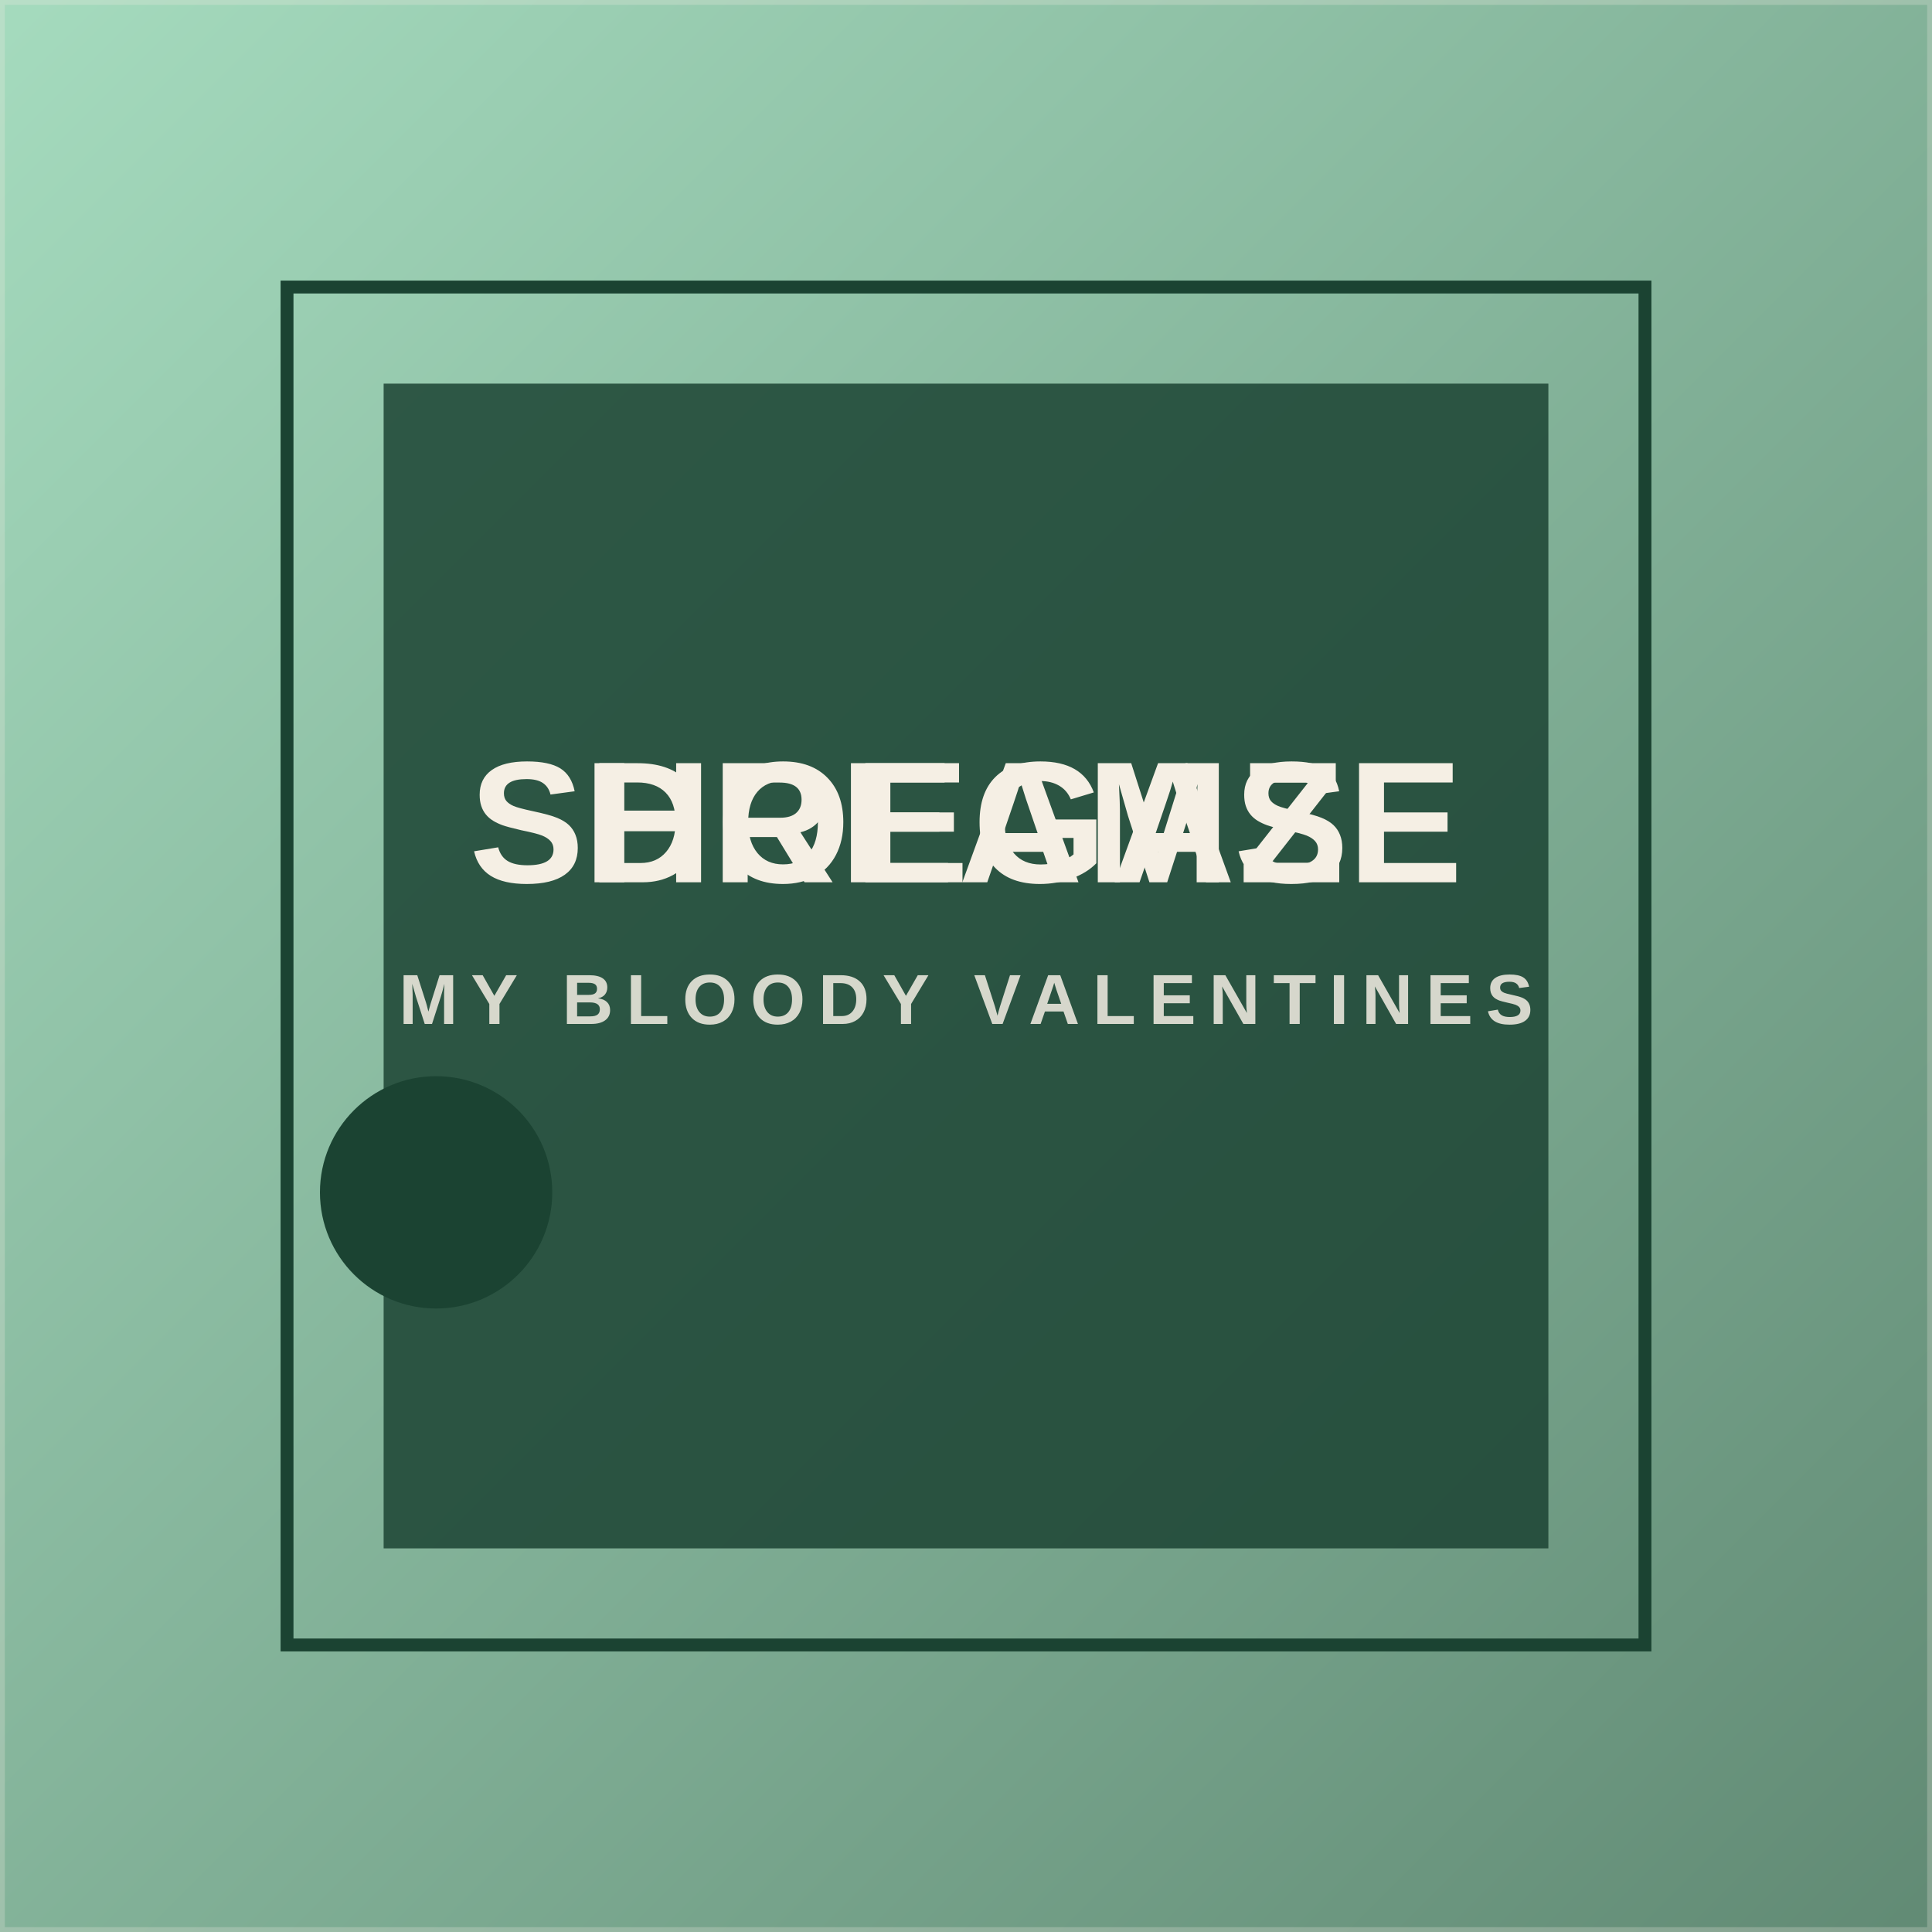
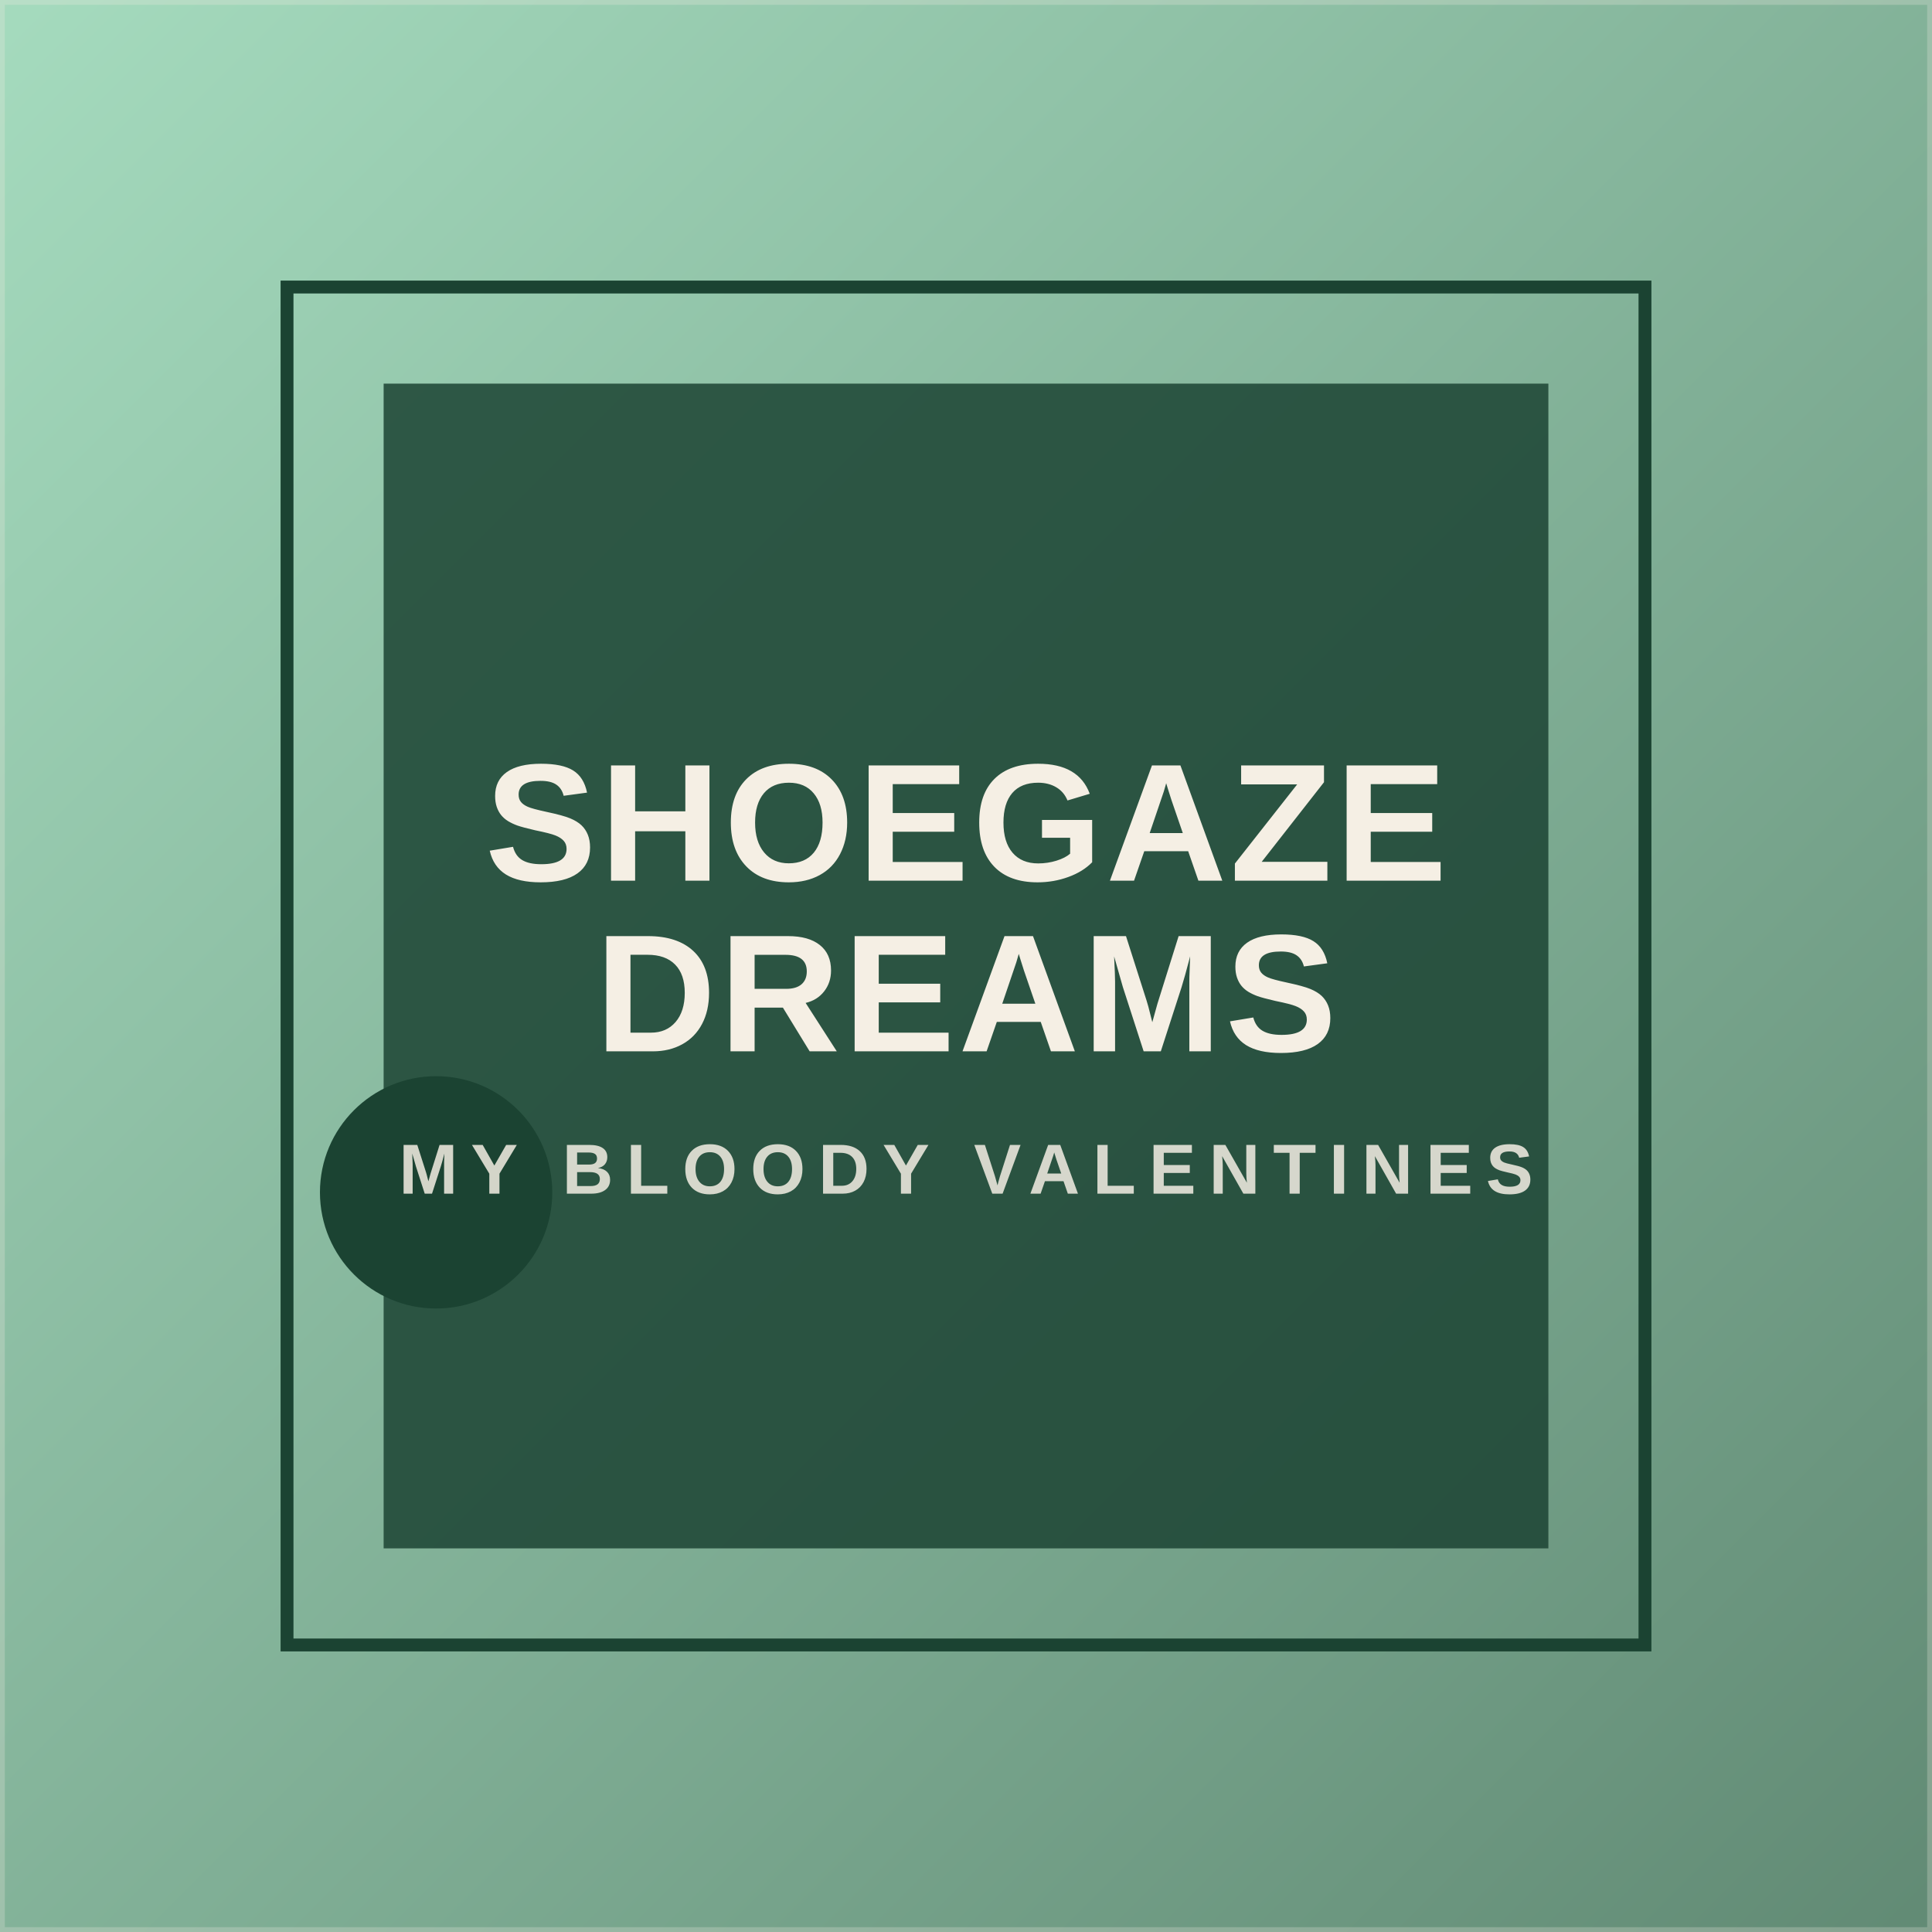
<svg xmlns="http://www.w3.org/2000/svg" viewBox="0 0 600 600">
  <defs>
    <linearGradient id="g" x1="0" y1="0" x2="1" y2="1">
      <stop offset="0" stop-color="#a5dbbe" />
      <stop offset="1" stop-color="#618a74" />
    </linearGradient>
  </defs>
  <rect width="600" height="600" fill="url(#g)" />
  <g transform="rotate(0 300 300)">
    <rect x="89.14" y="89.14" width="421.721" height="421.721" fill="none" stroke="#1b4332" stroke-width="4" />
    <rect x="119.14" y="119.14" width="361.721" height="361.721" fill="#1b4332" opacity="0.85" />
  </g>
  <circle cx="135.436" cy="370.297" r="36.075" fill="#1b4332" />
  <rect x="0" y="0" width="600" height="600" fill="none" stroke="rgba(245,239,228,0.25)" stroke-width="3" />
-   <text x="300" y="274" text-anchor="middle" font-family="Arial Black, Arial, sans-serif" font-weight="900" font-size="53.75" fill="#f5efe4" letter-spacing="1">SHOEGAZE</text>
-   <text x="300" y="274" text-anchor="middle" font-family="Arial Black, Arial, sans-serif" font-weight="900" font-size="53.75" fill="#f5efe4" letter-spacing="1">DREAMS</text>
-   <text x="300" y="318" text-anchor="middle" font-family="Arial, sans-serif" font-weight="700" font-size="22" fill="#f5efe4" opacity="0.85" letter-spacing="4">MY BLOODY VALENTINES</text>
+   <text x="300" y="273.5" text-anchor="middle" font-family="Arial Black, Arial, sans-serif" font-weight="900" font-size="52.0" fill="#f5efe4" letter-spacing="1">SHOEGAZE</text>
+   <text x="300" y="326.5" text-anchor="middle" font-family="Arial Black, Arial, sans-serif" font-weight="900" font-size="52.0" fill="#f5efe4" letter-spacing="1">DREAMS</text>
+   <text x="300" y="370.7" text-anchor="middle" font-family="Arial, sans-serif" font-weight="700" font-size="22" fill="#f5efe4" opacity="0.85" letter-spacing="4">MY BLOODY VALENTINES</text>
</svg>
